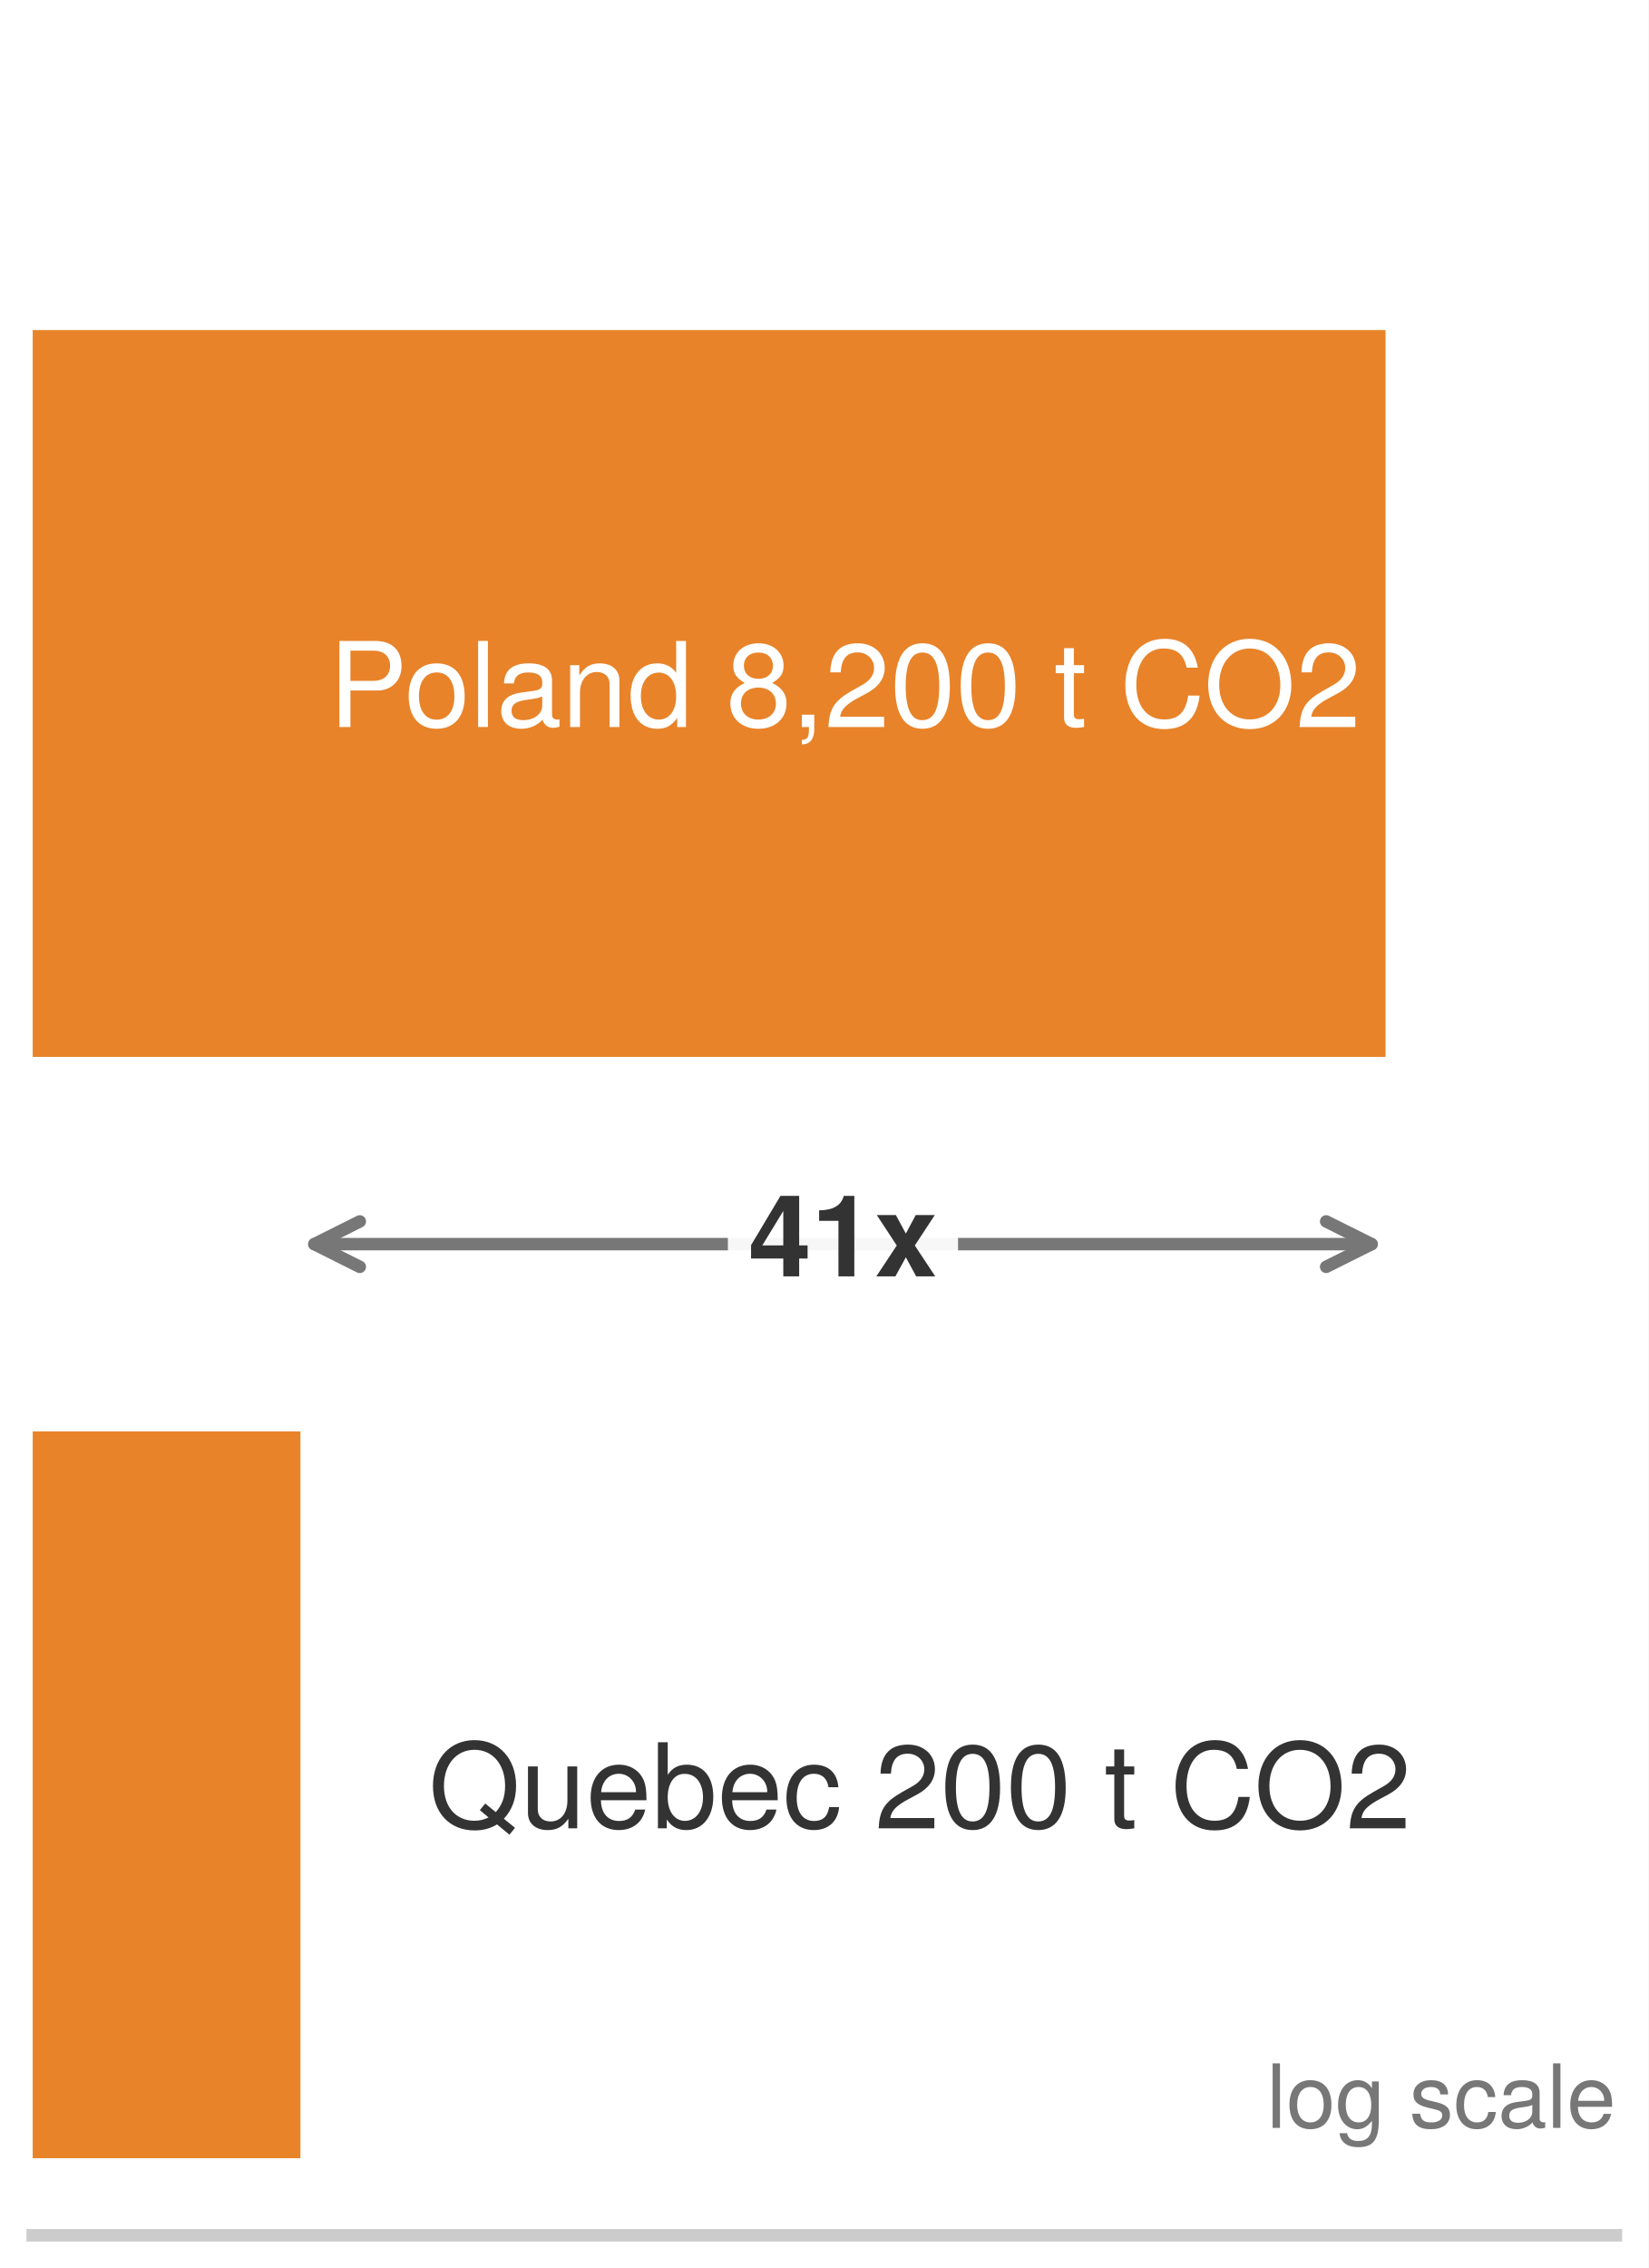
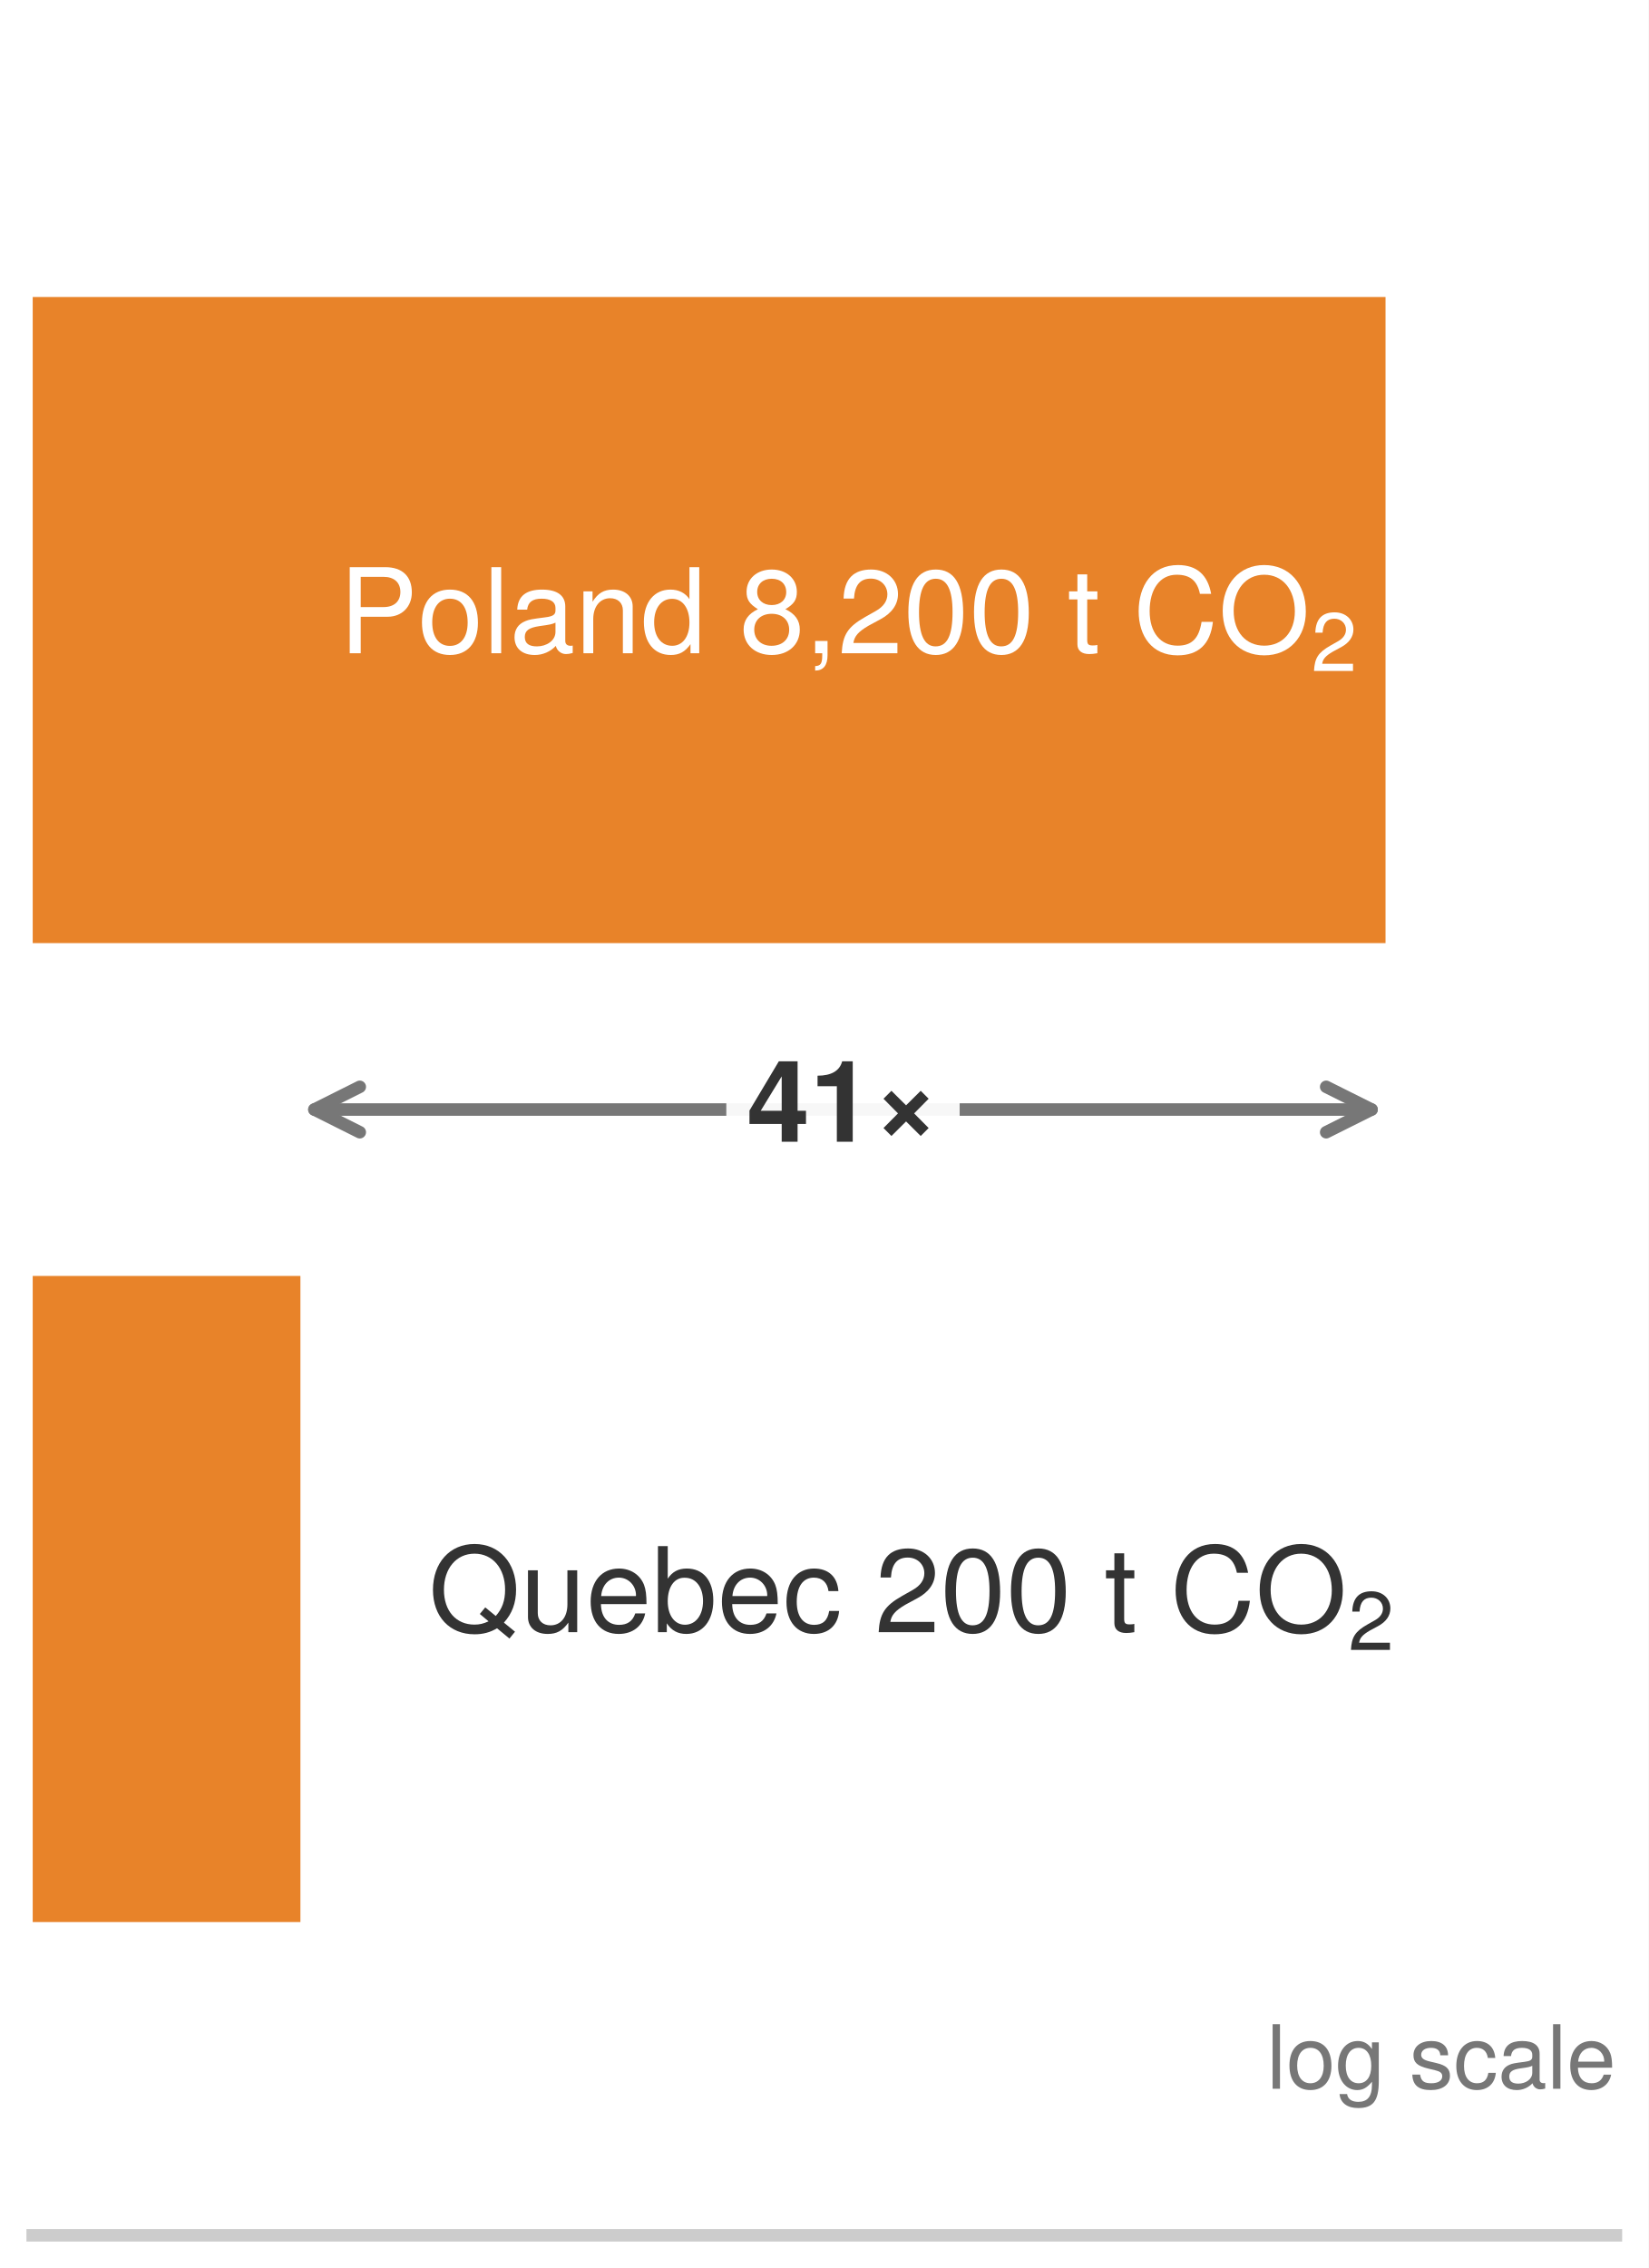
- <svg xmlns="http://www.w3.org/2000/svg" xmlns:xlink="http://www.w3.org/1999/xlink" width="72.63pt" height="99.9pt" viewBox="0 0 72.63 99.9" version="1.1" font-family="Helvetica Neue, Helvetica, Arial, sans-serif">
+ <svg xmlns="http://www.w3.org/2000/svg" xmlns:xlink="http://www.w3.org/1999/xlink" width="72.63pt" height="99.9pt" viewBox="0 0 72.63 99.9" version="1.1">
  <defs>
    <style type="text/css">*{stroke-linejoin: round; stroke-linecap: butt}</style>
  </defs>
  <g id="figure_1">
    <g id="patch_1">
      <path d="M 0 99.9 L 72.63 99.9 L 72.63 0 L 0 0 z " style="fill: #ffffff" />
    </g>
    <g id="axes_1">
      <g id="patch_2">
        <path d="M 1.44 98.46 L 71.19 98.46 L 71.19 1.44 L 1.44 1.44 z " style="fill: #ffffff" />
      </g>
      <g id="patch_3">
-         <path d="M 1.44 46.554 L 61.04 46.554 L 61.04 14.538 L 1.44 14.538 z " clip-path="url(#pcc91f73753)" style="fill: #e67817; opacity: 0.92" />
+         <path d="M 1.44 41.542 L 61.04 41.542 L 61.04 13.082 L 1.44 13.082 z " clip-path="url(#p879ee31a35)" style="fill: #e67817; opacity: 0.92" />
      </g>
      <g id="patch_4">
-         <path d="M 1.44 95.064 L 13.235 95.064 L 13.235 63.048 L 1.44 63.048 z " clip-path="url(#pcc91f73753)" style="fill: #e67817; opacity: 0.92" />
+         <path d="M 1.44 84.662 L 13.235 84.662 L 13.235 56.202 L 1.44 56.202 z " clip-path="url(#p879ee31a35)" style="fill: #e67817; opacity: 0.92" />
      </g>
      <g id="matplotlib.axis_1">
        <g id="xtick_1">
          <g id="line2d_1" />
        </g>
        <g id="xtick_2">
          <g id="line2d_2" />
        </g>
        <g id="xtick_3">
          <g id="line2d_3" />
        </g>
        <g id="xtick_4">
          <g id="line2d_4" />
        </g>
        <g id="xtick_5">
          <g id="line2d_5" />
        </g>
        <g id="xtick_6">
          <g id="line2d_6" />
        </g>
        <g id="xtick_7">
          <g id="line2d_7" />
        </g>
        <g id="xtick_8">
          <g id="line2d_8" />
        </g>
        <g id="xtick_9">
          <g id="line2d_9" />
        </g>
        <g id="xtick_10">
          <g id="line2d_10" />
        </g>
        <g id="xtick_11">
          <g id="line2d_11" />
        </g>
        <g id="xtick_12">
          <g id="line2d_12" />
        </g>
        <g id="xtick_13">
          <g id="line2d_13" />
        </g>
        <g id="xtick_14">
          <g id="line2d_14" />
        </g>
        <g id="xtick_15">
          <g id="line2d_15" />
        </g>
        <g id="xtick_16">
          <g id="line2d_16" />
        </g>
        <g id="xtick_17">
          <g id="line2d_17" />
        </g>
        <g id="xtick_18">
          <g id="line2d_18" />
        </g>
      </g>
      <g id="matplotlib.axis_2" />
      <g id="patch_5">
        <path d="M 1.44 98.46 L 71.19 98.46 " style="fill: none; stroke: #cccccc; stroke-width: 0.55; stroke-linejoin: miter; stroke-linecap: square" />
      </g>
      <g id="text_1">
-         <g style="fill: #ffffff" transform="translate(14.48063 32.0228) scale(0.052 -0.052)">
+         <g style="fill: #ffffff" transform="translate(14.93482 28.7888) scale(0.052 -0.052)">
          <defs>
            <path id="TeXGyreHeros-Regular-54" d="M 3949 3296 C 3949 4173 3430 4666 2509 4666 L 582 4666 L 582 0 L 1178 0 L 1178 1978 L 2643 1978 C 3411 1978 3949 2522 3949 3296 z M 3328 3322 C 3328 2810 2989 2502 2419 2502 L 1178 2502 L 1178 4141 L 2419 4141 C 2989 4141 3328 3834 3328 3322 z " transform="scale(0.015625)" />
            <path id="TeXGyreHeros-Regular-52" d="M 3264 1651 C 3264 2810 2707 3450 1741 3450 C 800 3450 230 2803 230 1677 C 230 550 794 -96 1747 -96 C 2688 -96 3264 550 3264 1651 z M 2707 1658 C 2707 870 2336 397 1747 397 C 1152 397 787 864 787 1677 C 787 2483 1152 2957 1747 2957 C 2349 2957 2707 2490 2707 1658 z " transform="scale(0.015625)" />
            <path id="TeXGyreHeros-Regular-49" d="M 966 0 L 966 4666 L 435 4666 L 435 0 L 966 0 z " transform="scale(0.015625)" />
            <path id="TeXGyreHeros-Regular-1d" d="M 3424 13 L 3424 416 C 3366 403 3341 403 3309 403 C 3123 403 3021 499 3021 666 L 3021 2534 C 3021 3130 2586 3450 1760 3450 C 947 3450 448 3136 416 2362 L 954 2362 C 998 2771 1242 2957 1741 2957 C 2221 2957 2490 2778 2490 2458 L 2490 2317 C 2490 2093 2355 1997 1933 1946 C 1178 1850 1062 1824 858 1741 C 467 1581 269 1280 269 870 C 269 262 691 -96 1370 -96 C 1798 -96 2214 83 2509 397 C 2566 141 2797 -45 3059 -45 C 3168 -45 3251 -32 3424 13 z M 2490 1158 C 2490 678 2003 371 1485 371 C 1069 371 826 518 826 883 C 826 1235 1062 1389 1632 1472 C 2195 1549 2310 1574 2490 1658 L 2490 1158 z " transform="scale(0.015625)" />
            <path id="TeXGyreHeros-Regular-4e" d="M 3117 0 L 3117 2534 C 3117 3091 2701 3450 2054 3450 C 1555 3450 1235 3258 941 2790 L 941 3354 L 448 3354 L 448 0 L 979 0 L 979 1850 C 979 2534 1350 2982 1894 2982 C 2317 2982 2586 2726 2586 2323 L 2586 0 L 3117 0 z " transform="scale(0.015625)" />
            <path id="TeXGyreHeros-Regular-30" d="M 3168 0 L 3168 4666 L 2637 4666 L 2637 2931 C 2413 3270 2054 3450 1606 3450 C 736 3450 166 2778 166 1709 C 166 576 723 -96 1626 -96 C 2086 -96 2406 77 2694 493 L 2694 0 L 3168 0 z M 2637 1664 C 2637 890 2266 403 1702 403 C 1114 403 723 896 723 1677 C 723 2458 1114 2950 1696 2950 C 2272 2950 2637 2438 2637 1664 z " transform="scale(0.015625)" />
            <path id="TeXGyreHeros-Regular-68" transform="scale(0.015625)" />
            <path id="TeXGyreHeros-Regular-34" d="M 3283 1280 C 3283 1786 3027 2138 2502 2387 C 2970 2669 3123 2899 3123 3328 C 3123 4038 2566 4538 1760 4538 C 960 4538 397 4038 397 3328 C 397 2906 550 2675 1011 2387 C 493 2138 237 1786 237 1286 C 237 454 864 -96 1760 -96 C 2656 -96 3283 454 3283 1280 z M 2547 3315 C 2547 2893 2234 2611 1760 2611 C 1286 2611 973 2893 973 3322 C 973 3757 1286 4038 1760 4038 C 2240 4038 2547 3757 2547 3315 z M 2707 1274 C 2707 736 2323 403 1747 403 C 1197 403 813 742 813 1274 C 813 1805 1197 2138 1760 2138 C 2323 2138 2707 1805 2707 1274 z " transform="scale(0.015625)" />
            <path id="TeXGyreHeros-Regular-2e" d="M 1229 -102 L 1229 666 L 557 666 L 557 0 L 941 0 L 941 -115 C 941 -557 858 -685 557 -698 L 557 -941 C 1005 -941 1229 -653 1229 -102 z " transform="scale(0.015625)" />
            <path id="TeXGyreHeros-Regular-6c" d="M 3270 3206 C 3270 3974 2675 4538 1818 4538 C 890 4538 352 4064 320 2963 L 883 2963 C 928 3725 1242 4045 1798 4045 C 2310 4045 2694 3680 2694 3194 C 2694 2835 2483 2528 2080 2298 L 1491 1965 C 544 1427 269 998 218 0 L 3238 0 L 3238 557 L 851 557 C 909 928 1114 1165 1670 1491 L 2310 1837 C 2944 2176 3270 2650 3270 3206 z " transform="scale(0.015625)" />
            <path id="TeXGyreHeros-Regular-7a" d="M 3245 2182 C 3245 3757 2746 4538 1760 4538 C 781 4538 275 3744 275 2221 C 275 691 787 -96 1760 -96 C 2720 -96 3245 691 3245 2182 z M 2669 2234 C 2669 947 2374 371 1747 371 C 1152 371 851 973 851 2214 C 851 3456 1152 4038 1760 4038 C 2368 4038 2669 3450 2669 2234 z " transform="scale(0.015625)" />
            <path id="TeXGyreHeros-Regular-6a" d="M 1626 0 L 1626 448 C 1555 429 1472 422 1370 422 C 1139 422 1075 486 1075 723 L 1075 2918 L 1626 2918 L 1626 3354 L 1075 3354 L 1075 4275 L 544 4275 L 544 3354 L 90 3354 L 90 2918 L 544 2918 L 544 486 C 544 147 774 -45 1190 -45 C 1318 -45 1446 -32 1626 0 z " transform="scale(0.015625)" />
            <path id="TeXGyreHeros-Regular-2b" d="M 4333 1702 L 3718 1702 C 3578 819 3206 410 2419 410 C 1491 410 902 1120 902 2285 C 902 3482 1466 4256 2368 4256 C 3098 4256 3482 3930 3629 3219 L 4237 3219 C 4051 4243 3462 4781 2438 4781 C 1024 4781 307 3642 307 2278 C 307 915 1043 -115 2413 -115 C 3552 -115 4192 486 4333 1702 z " transform="scale(0.015625)" />
            <path id="TeXGyreHeros-Regular-51" d="M 4749 2259 C 4749 3763 3859 4781 2490 4781 C 1152 4781 243 3757 243 2298 C 243 838 1152 -115 2496 -115 C 3866 -115 4749 890 4749 2259 z M 4154 2272 C 4154 1146 3482 410 2496 410 C 1504 410 838 1146 838 2298 C 838 3450 1504 4256 2490 4256 C 3501 4256 4154 3450 4154 2272 z " transform="scale(0.015625)" />
          </defs>
-           <use xlink:href="#TeXGyreHeros-Regular-54" />
-           <use xlink:href="#TeXGyreHeros-Regular-52" transform="translate(64.20312 0)" />
-           <use xlink:href="#TeXGyreHeros-Regular-49" transform="translate(119.7969 0)" />
-           <use xlink:href="#TeXGyreHeros-Regular-1d" transform="translate(142 0)" />
-           <use xlink:href="#TeXGyreHeros-Regular-4e" transform="translate(197.5938 0)" />
-           <use xlink:href="#TeXGyreHeros-Regular-30" transform="translate(253.1875 0)" />
-           <use xlink:href="#TeXGyreHeros-Regular-68" transform="translate(308.7812 0)" />
-           <use xlink:href="#TeXGyreHeros-Regular-34" transform="translate(336.5781 0)" />
-           <use xlink:href="#TeXGyreHeros-Regular-2e" transform="translate(392.1719 0)" />
-           <use xlink:href="#TeXGyreHeros-Regular-6c" transform="translate(419.9688 0)" />
-           <use xlink:href="#TeXGyreHeros-Regular-7a" transform="translate(475.5625 0)" />
-           <use xlink:href="#TeXGyreHeros-Regular-7a" transform="translate(531.1562 0)" />
-           <use xlink:href="#TeXGyreHeros-Regular-68" transform="translate(586.75 0)" />
-           <use xlink:href="#TeXGyreHeros-Regular-6a" transform="translate(614.5469 0)" />
-           <use xlink:href="#TeXGyreHeros-Regular-68" transform="translate(642.3438 0)" />
-           <use xlink:href="#TeXGyreHeros-Regular-2b" transform="translate(670.1406 0)" />
-           <use xlink:href="#TeXGyreHeros-Regular-51" transform="translate(741.3438 0)" />
-           <use xlink:href="#TeXGyreHeros-Regular-6c" transform="translate(819.1406 0)" />
+           <use xlink:href="#TeXGyreHeros-Regular-54" transform="translate(0 0.296875)" />
+           <use xlink:href="#TeXGyreHeros-Regular-52" transform="translate(66.69994 0.296875)" />
+           <use xlink:href="#TeXGyreHeros-Regular-49" transform="translate(122.2999 0.296875)" />
+           <use xlink:href="#TeXGyreHeros-Regular-1d" transform="translate(144.4999 0.296875)" />
+           <use xlink:href="#TeXGyreHeros-Regular-4e" transform="translate(200.0998 0.296875)" />
+           <use xlink:href="#TeXGyreHeros-Regular-30" transform="translate(255.6998 0.296875)" />
+           <use xlink:href="#TeXGyreHeros-Regular-68" transform="translate(311.2997 0.296875)" />
+           <use xlink:href="#TeXGyreHeros-Regular-34" transform="translate(339.0997 0.296875)" />
+           <use xlink:href="#TeXGyreHeros-Regular-2e" transform="translate(394.6996 0.296875)" />
+           <use xlink:href="#TeXGyreHeros-Regular-6c" transform="translate(422.4996 0.296875)" />
+           <use xlink:href="#TeXGyreHeros-Regular-7a" transform="translate(478.0995 0.296875)" />
+           <use xlink:href="#TeXGyreHeros-Regular-7a" transform="translate(533.6995 0.296875)" />
+           <use xlink:href="#TeXGyreHeros-Regular-68" transform="translate(589.2994 0.296875)" />
+           <use xlink:href="#TeXGyreHeros-Regular-6a" transform="translate(617.0994 0.296875)" />
+           <use xlink:href="#TeXGyreHeros-Regular-68" transform="translate(644.8994 0.296875)" />
+           <use xlink:href="#TeXGyreHeros-Regular-2b" transform="translate(672.6993 0.296875)" />
+           <use xlink:href="#TeXGyreHeros-Regular-51" transform="translate(744.8993 0.296875)" />
+           <use xlink:href="#TeXGyreHeros-Regular-6c" transform="translate(823.6562 -14.70308) scale(0.7)" />
        </g>
      </g>
      <g id="text_2">
-         <g style="fill: #333333" transform="translate(18.87706 80.5328) scale(0.052 -0.052)">
+         <g style="fill: #333333" transform="translate(18.87706 71.9088) scale(0.052 -0.052)">
          <defs>
            <path id="TeXGyreHeros-Regular-5b" d="M 4749 2310 C 4749 3757 3840 4781 2496 4781 C 1152 4781 243 3757 243 2298 C 243 838 1152 -115 2496 -115 C 2957 -115 3341 -13 3718 211 L 4390 -346 L 4691 26 L 4090 518 C 4531 1005 4749 1574 4749 2310 z M 4154 2304 C 4154 1702 3994 1267 3648 877 L 3078 1344 L 2784 986 L 3258 589 C 2982 461 2771 410 2490 410 C 1498 410 838 1146 838 2298 C 838 3450 1504 4256 2496 4256 C 3488 4256 4154 3450 4154 2304 z " transform="scale(0.015625)" />
            <path id="TeXGyreHeros-Regular-6e" d="M 3085 0 L 3085 3354 L 2554 3354 L 2554 1504 C 2554 819 2195 371 1638 371 C 1216 371 947 627 947 1030 L 947 3354 L 416 3354 L 416 819 C 416 262 832 -96 1485 -96 C 1978 -96 2291 77 2605 518 L 2605 0 L 3085 0 z " transform="scale(0.015625)" />
            <path id="TeXGyreHeros-Regular-33" d="M 3283 1523 C 3283 2010 3245 2317 3149 2566 C 2931 3117 2419 3450 1792 3450 C 858 3450 256 2758 256 1658 C 256 557 838 -96 1779 -96 C 2547 -96 3078 339 3213 1018 L 2675 1018 C 2528 576 2227 397 1798 397 C 1242 397 826 755 813 1523 L 3283 1523 z M 2714 1997 C 2714 1997 2714 1971 2707 1958 L 826 1958 C 870 2554 1248 2957 1786 2957 C 2310 2957 2714 2522 2714 1997 z " transform="scale(0.015625)" />
            <path id="TeXGyreHeros-Regular-24" d="M 3347 1715 C 3347 2803 2797 3450 1914 3450 C 1453 3450 1126 3277 877 2899 L 877 4666 L 346 4666 L 346 0 L 826 0 L 826 480 C 1082 90 1421 -96 1888 -96 C 2771 -96 3347 627 3347 1715 z M 2790 1683 C 2790 922 2394 403 1811 403 C 1248 403 877 915 877 1677 C 877 2464 1248 2976 1811 2950 C 2406 2950 2790 2432 2790 1683 z " transform="scale(0.015625)" />
            <path id="TeXGyreHeros-Regular-2c" d="M 3053 1152 L 2515 1152 C 2426 614 2150 397 1696 397 C 1107 397 755 851 755 1645 C 755 2483 1101 2957 1683 2957 C 2131 2957 2413 2694 2477 2227 L 3014 2227 C 2950 3046 2438 3450 1690 3450 C 787 3450 198 2758 198 1645 C 198 563 774 -96 1683 -96 C 2483 -96 2989 384 3053 1152 z " transform="scale(0.015625)" />
          </defs>
-           <use xlink:href="#TeXGyreHeros-Regular-5b" />
-           <use xlink:href="#TeXGyreHeros-Regular-6e" transform="translate(77.79688 0)" />
-           <use xlink:href="#TeXGyreHeros-Regular-33" transform="translate(133.3906 0)" />
-           <use xlink:href="#TeXGyreHeros-Regular-24" transform="translate(188.9844 0)" />
-           <use xlink:href="#TeXGyreHeros-Regular-33" transform="translate(244.5781 0)" />
-           <use xlink:href="#TeXGyreHeros-Regular-2c" transform="translate(300.1719 0)" />
-           <use xlink:href="#TeXGyreHeros-Regular-68" transform="translate(350.1719 0)" />
-           <use xlink:href="#TeXGyreHeros-Regular-6c" transform="translate(377.9688 0)" />
-           <use xlink:href="#TeXGyreHeros-Regular-7a" transform="translate(433.5625 0)" />
-           <use xlink:href="#TeXGyreHeros-Regular-7a" transform="translate(489.1562 0)" />
-           <use xlink:href="#TeXGyreHeros-Regular-68" transform="translate(544.75 0)" />
-           <use xlink:href="#TeXGyreHeros-Regular-6a" transform="translate(572.5469 0)" />
-           <use xlink:href="#TeXGyreHeros-Regular-68" transform="translate(600.3438 0)" />
-           <use xlink:href="#TeXGyreHeros-Regular-2b" transform="translate(628.1406 0)" />
-           <use xlink:href="#TeXGyreHeros-Regular-51" transform="translate(699.3438 0)" />
-           <use xlink:href="#TeXGyreHeros-Regular-6c" transform="translate(777.1406 0)" />
+           <use xlink:href="#TeXGyreHeros-Regular-5b" transform="translate(0 0.296875)" />
+           <use xlink:href="#TeXGyreHeros-Regular-6e" transform="translate(77.79993 0.296875)" />
+           <use xlink:href="#TeXGyreHeros-Regular-33" transform="translate(133.3999 0.296875)" />
+           <use xlink:href="#TeXGyreHeros-Regular-24" transform="translate(188.9998 0.296875)" />
+           <use xlink:href="#TeXGyreHeros-Regular-33" transform="translate(244.5998 0.296875)" />
+           <use xlink:href="#TeXGyreHeros-Regular-2c" transform="translate(300.1997 0.296875)" />
+           <use xlink:href="#TeXGyreHeros-Regular-68" transform="translate(350.1997 0.296875)" />
+           <use xlink:href="#TeXGyreHeros-Regular-6c" transform="translate(377.9996 0.296875)" />
+           <use xlink:href="#TeXGyreHeros-Regular-7a" transform="translate(433.5996 0.296875)" />
+           <use xlink:href="#TeXGyreHeros-Regular-7a" transform="translate(489.1995 0.296875)" />
+           <use xlink:href="#TeXGyreHeros-Regular-68" transform="translate(544.7995 0.296875)" />
+           <use xlink:href="#TeXGyreHeros-Regular-6a" transform="translate(572.5994 0.296875)" />
+           <use xlink:href="#TeXGyreHeros-Regular-68" transform="translate(600.3994 0.296875)" />
+           <use xlink:href="#TeXGyreHeros-Regular-2b" transform="translate(628.1994 0.296875)" />
+           <use xlink:href="#TeXGyreHeros-Regular-51" transform="translate(700.3993 0.296875)" />
+           <use xlink:href="#TeXGyreHeros-Regular-6c" transform="translate(779.1563 -14.70308) scale(0.7)" />
        </g>
      </g>
      <g id="text_3">
-         <g style="fill: #777777" transform="translate(55.80145 93.72912) scale(0.039 -0.039)">
+         <g style="fill: #777777" transform="translate(55.80145 92.00432) scale(0.039 -0.039)">
          <defs>
            <path id="TeXGyreHeros-Regular-3c" d="M 3130 550 L 3130 3354 L 2637 3354 L 2637 2867 C 2368 3264 2042 3450 1613 3450 C 762 3450 186 2733 186 1645 C 186 589 781 -96 1568 -96 C 1990 -96 2285 83 2637 506 L 2637 282 C 2637 -608 2272 -947 1651 -947 C 1229 -947 902 -794 838 -384 L 294 -384 C 352 -1018 845 -1395 1632 -1395 C 2682 -1395 3130 -928 3130 550 z M 2586 1658 C 2586 858 2240 397 1677 397 C 1094 397 742 864 742 1677 C 742 2483 1101 2957 1670 2957 C 2246 2957 2586 2470 2586 1658 z " transform="scale(0.015625)" />
            <path id="TeXGyreHeros-Regular-63" d="M 2938 941 C 2938 1440 2656 1690 1990 1850 L 1478 1971 C 1043 2074 858 2214 858 2451 C 858 2758 1133 2957 1568 2957 C 1997 2957 2227 2771 2240 2419 L 2803 2419 C 2797 3078 2362 3450 1587 3450 C 806 3450 301 3046 301 2426 C 301 1901 570 1651 1363 1459 L 1862 1338 C 2234 1248 2381 1139 2381 896 C 2381 582 2067 397 1600 397 C 1120 397 851 512 781 1024 L 218 1024 C 243 250 678 -96 1555 -96 C 2400 -96 2938 294 2938 941 z " transform="scale(0.015625)" />
          </defs>
          <use xlink:href="#TeXGyreHeros-Regular-49" />
          <use xlink:href="#TeXGyreHeros-Regular-52" transform="translate(22.20312 0)" />
          <use xlink:href="#TeXGyreHeros-Regular-3c" transform="translate(77.79688 0)" />
          <use xlink:href="#TeXGyreHeros-Regular-68" transform="translate(133.3906 0)" />
          <use xlink:href="#TeXGyreHeros-Regular-63" transform="translate(161.1875 0)" />
          <use xlink:href="#TeXGyreHeros-Regular-2c" transform="translate(211.1875 0)" />
          <use xlink:href="#TeXGyreHeros-Regular-1d" transform="translate(261.1875 0)" />
          <use xlink:href="#TeXGyreHeros-Regular-49" transform="translate(316.7812 0)" />
          <use xlink:href="#TeXGyreHeros-Regular-33" transform="translate(338.9844 0)" />
        </g>
      </g>
      <g id="patch_6">
-         <path d="M 13.85 54.801 Q 37.138 54.801 60.425 54.801 " style="fill: none; stroke: #777777; stroke-width: 0.55; stroke-linecap: round" />
-         <path d="M 15.85 55.801 L 13.85 54.801 L 15.85 53.801 " style="fill: none; stroke: #777777; stroke-width: 0.55; stroke-linecap: round" />
-         <path d="M 58.425 53.801 L 60.425 54.801 L 58.425 55.801 " style="fill: none; stroke: #777777; stroke-width: 0.55; stroke-linecap: round" />
+         <path d="M 13.85 48.872 Q 37.138 48.872 60.425 48.872 " style="fill: none; stroke: #777777; stroke-width: 0.55; stroke-linecap: round" />
+         <path d="M 15.85 49.872 L 13.85 48.872 L 15.85 47.872 " style="fill: none; stroke: #777777; stroke-width: 0.55; stroke-linecap: round" />
+         <path d="M 58.425 47.872 L 60.425 48.872 L 58.425 49.872 " style="fill: none; stroke: #777777; stroke-width: 0.55; stroke-linecap: round" />
      </g>
      <g id="text_4">
        <g id="patch_7">
-           <path d="M 32.968 58.201 L 41.307 58.201 Q 42.207 58.201 42.207 57.301 L 42.207 52.301 Q 42.207 51.401 41.307 51.401 L 32.968 51.401 Q 32.068 51.401 32.068 52.301 L 32.068 57.301 Q 32.068 58.201 32.968 58.201 z " style="fill: #ffffff; opacity: 0.94" />
+           <path d="M 32.898 52.272 L 41.378 52.272 Q 42.278 52.272 42.278 51.372 L 42.278 46.372 Q 42.278 45.472 41.378 45.472 L 32.898 45.472 Q 31.998 45.472 31.998 46.372 L 31.998 51.372 Q 31.998 52.272 32.898 52.272 z " style="fill: #ffffff; opacity: 0.94" />
        </g>
-         <g style="fill: #333333" transform="translate(32.96827 56.221) scale(0.05 -0.05)">
+         <g style="fill: #333333" transform="translate(32.89796 50.292) scale(0.05 -0.05)">
          <defs>
            <path id="TeXGyreHeros-Bold-3a" d="M 3341 1005 L 3341 1747 L 2867 1747 L 2867 4538 L 1811 4538 L 154 1760 L 154 1005 L 1971 1005 L 1971 0 L 2867 0 L 2867 1005 L 3341 1005 z M 1971 1747 L 787 1747 L 1971 3686 L 1971 1747 z " transform="scale(0.015625)" />
            <path id="TeXGyreHeros-Bold-53" d="M 2419 0 L 2419 4538 L 1824 4538 C 1683 4000 1216 3725 435 3725 L 435 3130 L 1523 3130 L 1523 0 L 2419 0 z " transform="scale(0.015625)" />
-             <path id="TeXGyreHeros-Bold-75" d="M 3424 0 L 2272 1741 L 3398 3456 L 2323 3456 L 1766 2413 L 1203 3456 L 128 3456 L 1254 1741 L 102 0 L 1178 0 L 1766 1075 L 2349 0 L 3424 0 z " transform="scale(0.015625)" />
+             <path id="TeXGyreHeros-Bold-1a8" d="M 3142 774 L 2323 1600 L 3142 2426 L 2694 2874 L 1869 2054 L 1043 2874 L 595 2426 L 1414 1600 L 595 774 L 1043 326 L 1869 1146 L 2694 326 L 3142 774 z " transform="scale(0.015625)" />
          </defs>
          <use xlink:href="#TeXGyreHeros-Bold-3a" />
          <use xlink:href="#TeXGyreHeros-Bold-53" transform="translate(55.59375 0)" />
-           <use xlink:href="#TeXGyreHeros-Bold-75" transform="translate(111.1875 0)" />
+           <use xlink:href="#TeXGyreHeros-Bold-1a8" transform="translate(111.1875 0)" />
        </g>
      </g>
    </g>
  </g>
  <defs>
-     <clipPath id="pcc91f73753">
+     <clipPath id="p879ee31a35">
      <rect x="1.44" y="1.44" width="69.75" height="97.02" />
    </clipPath>
  </defs>
</svg>
